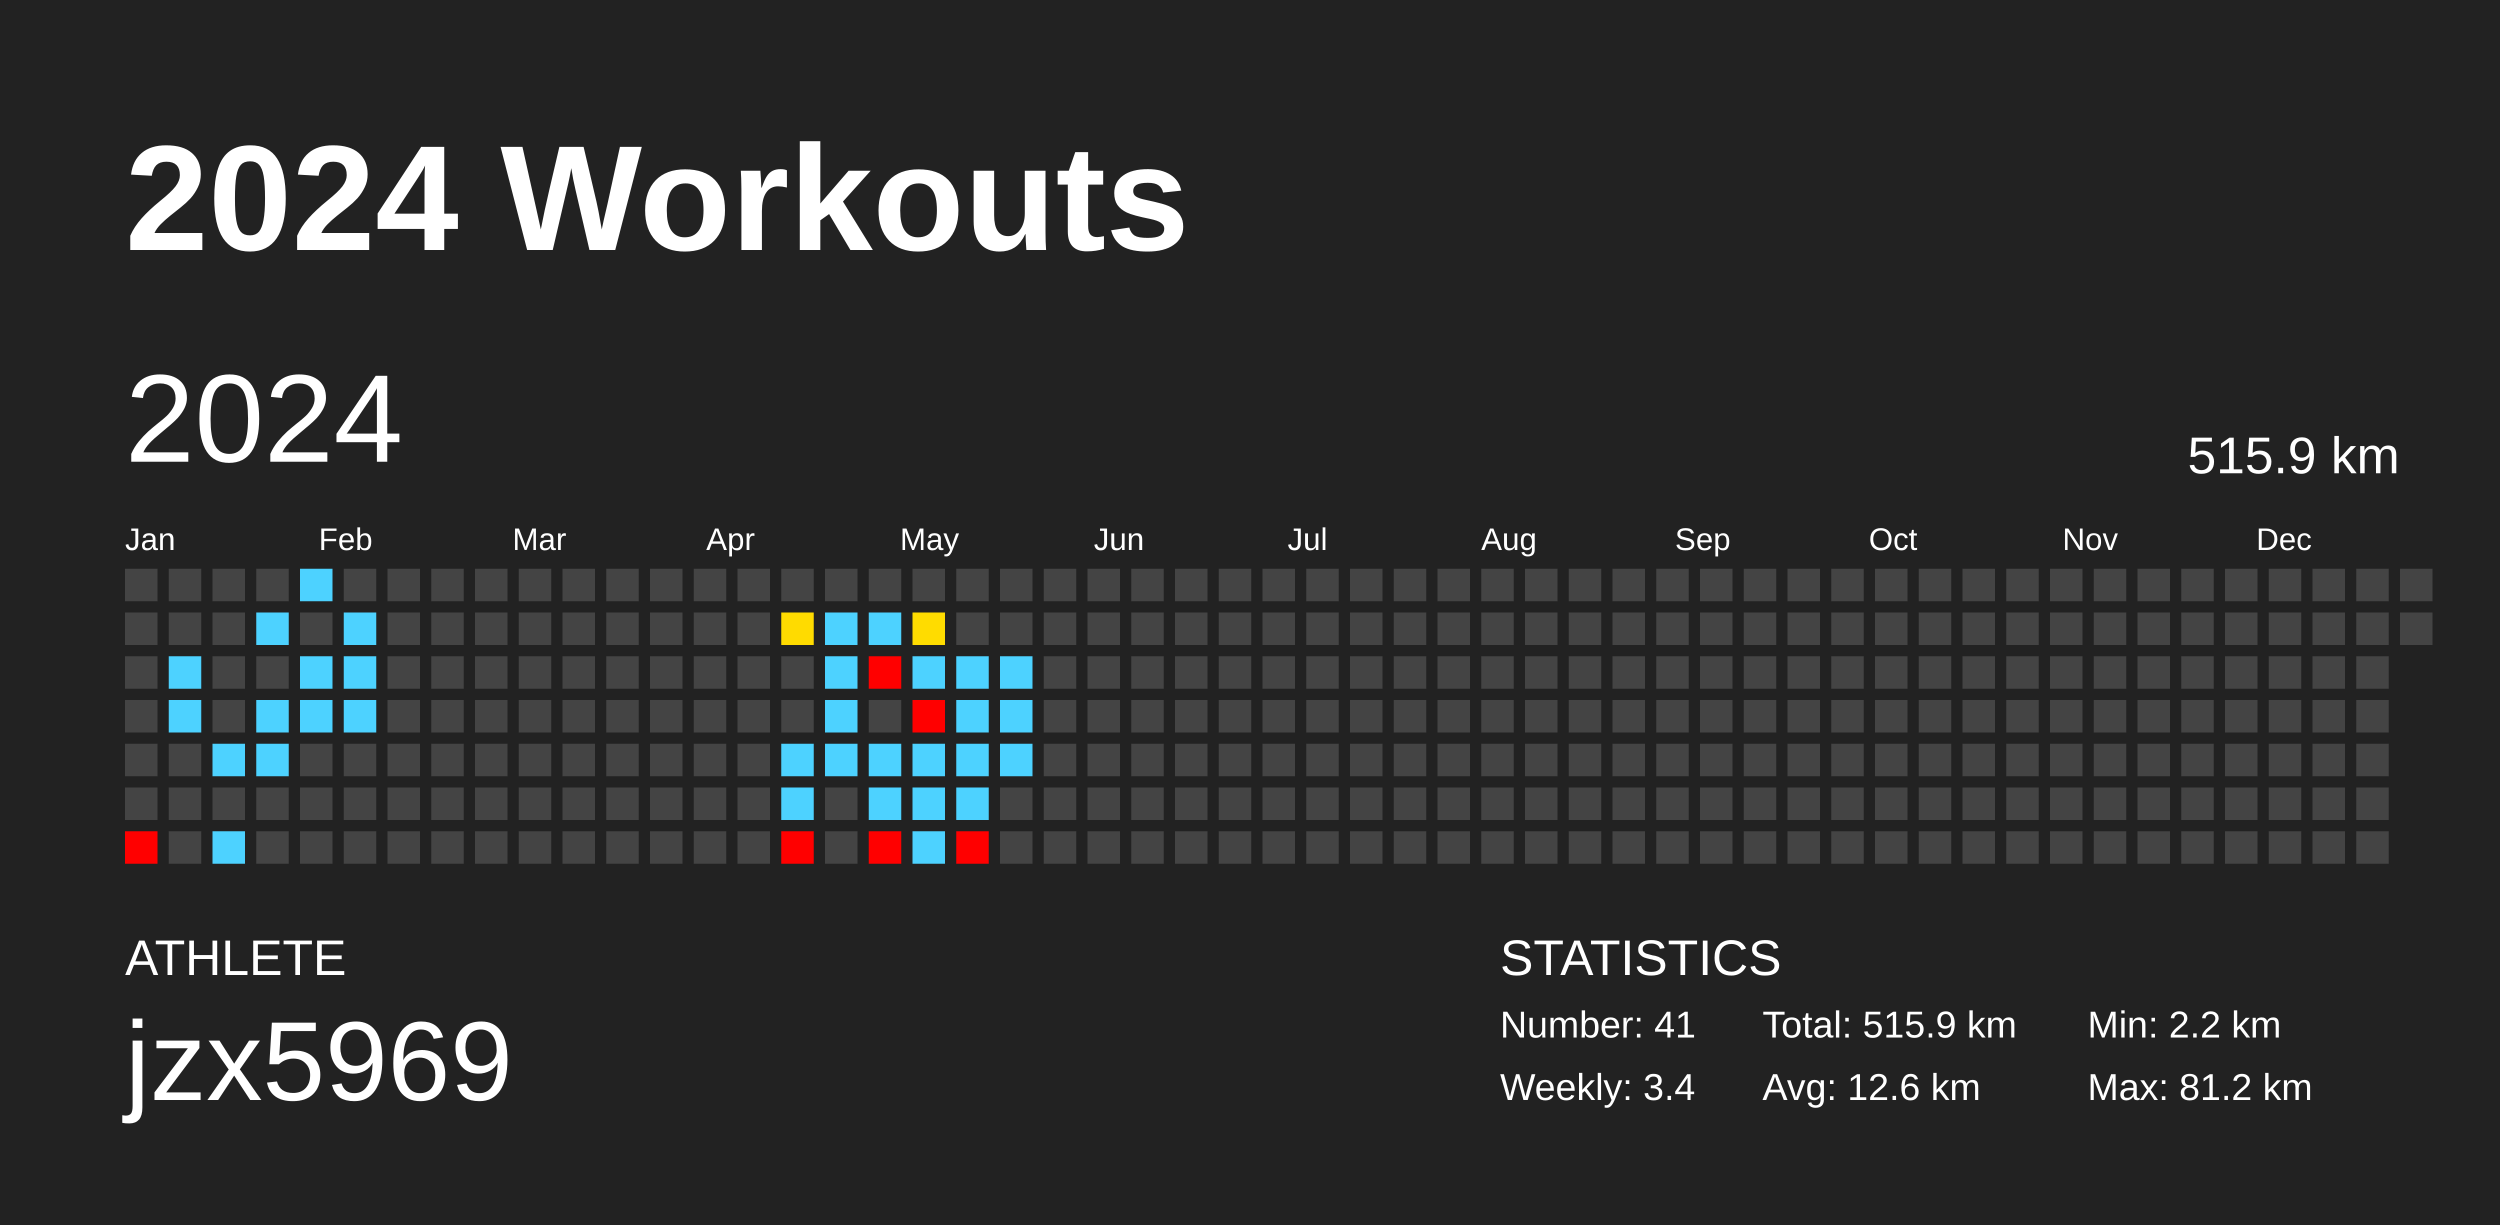
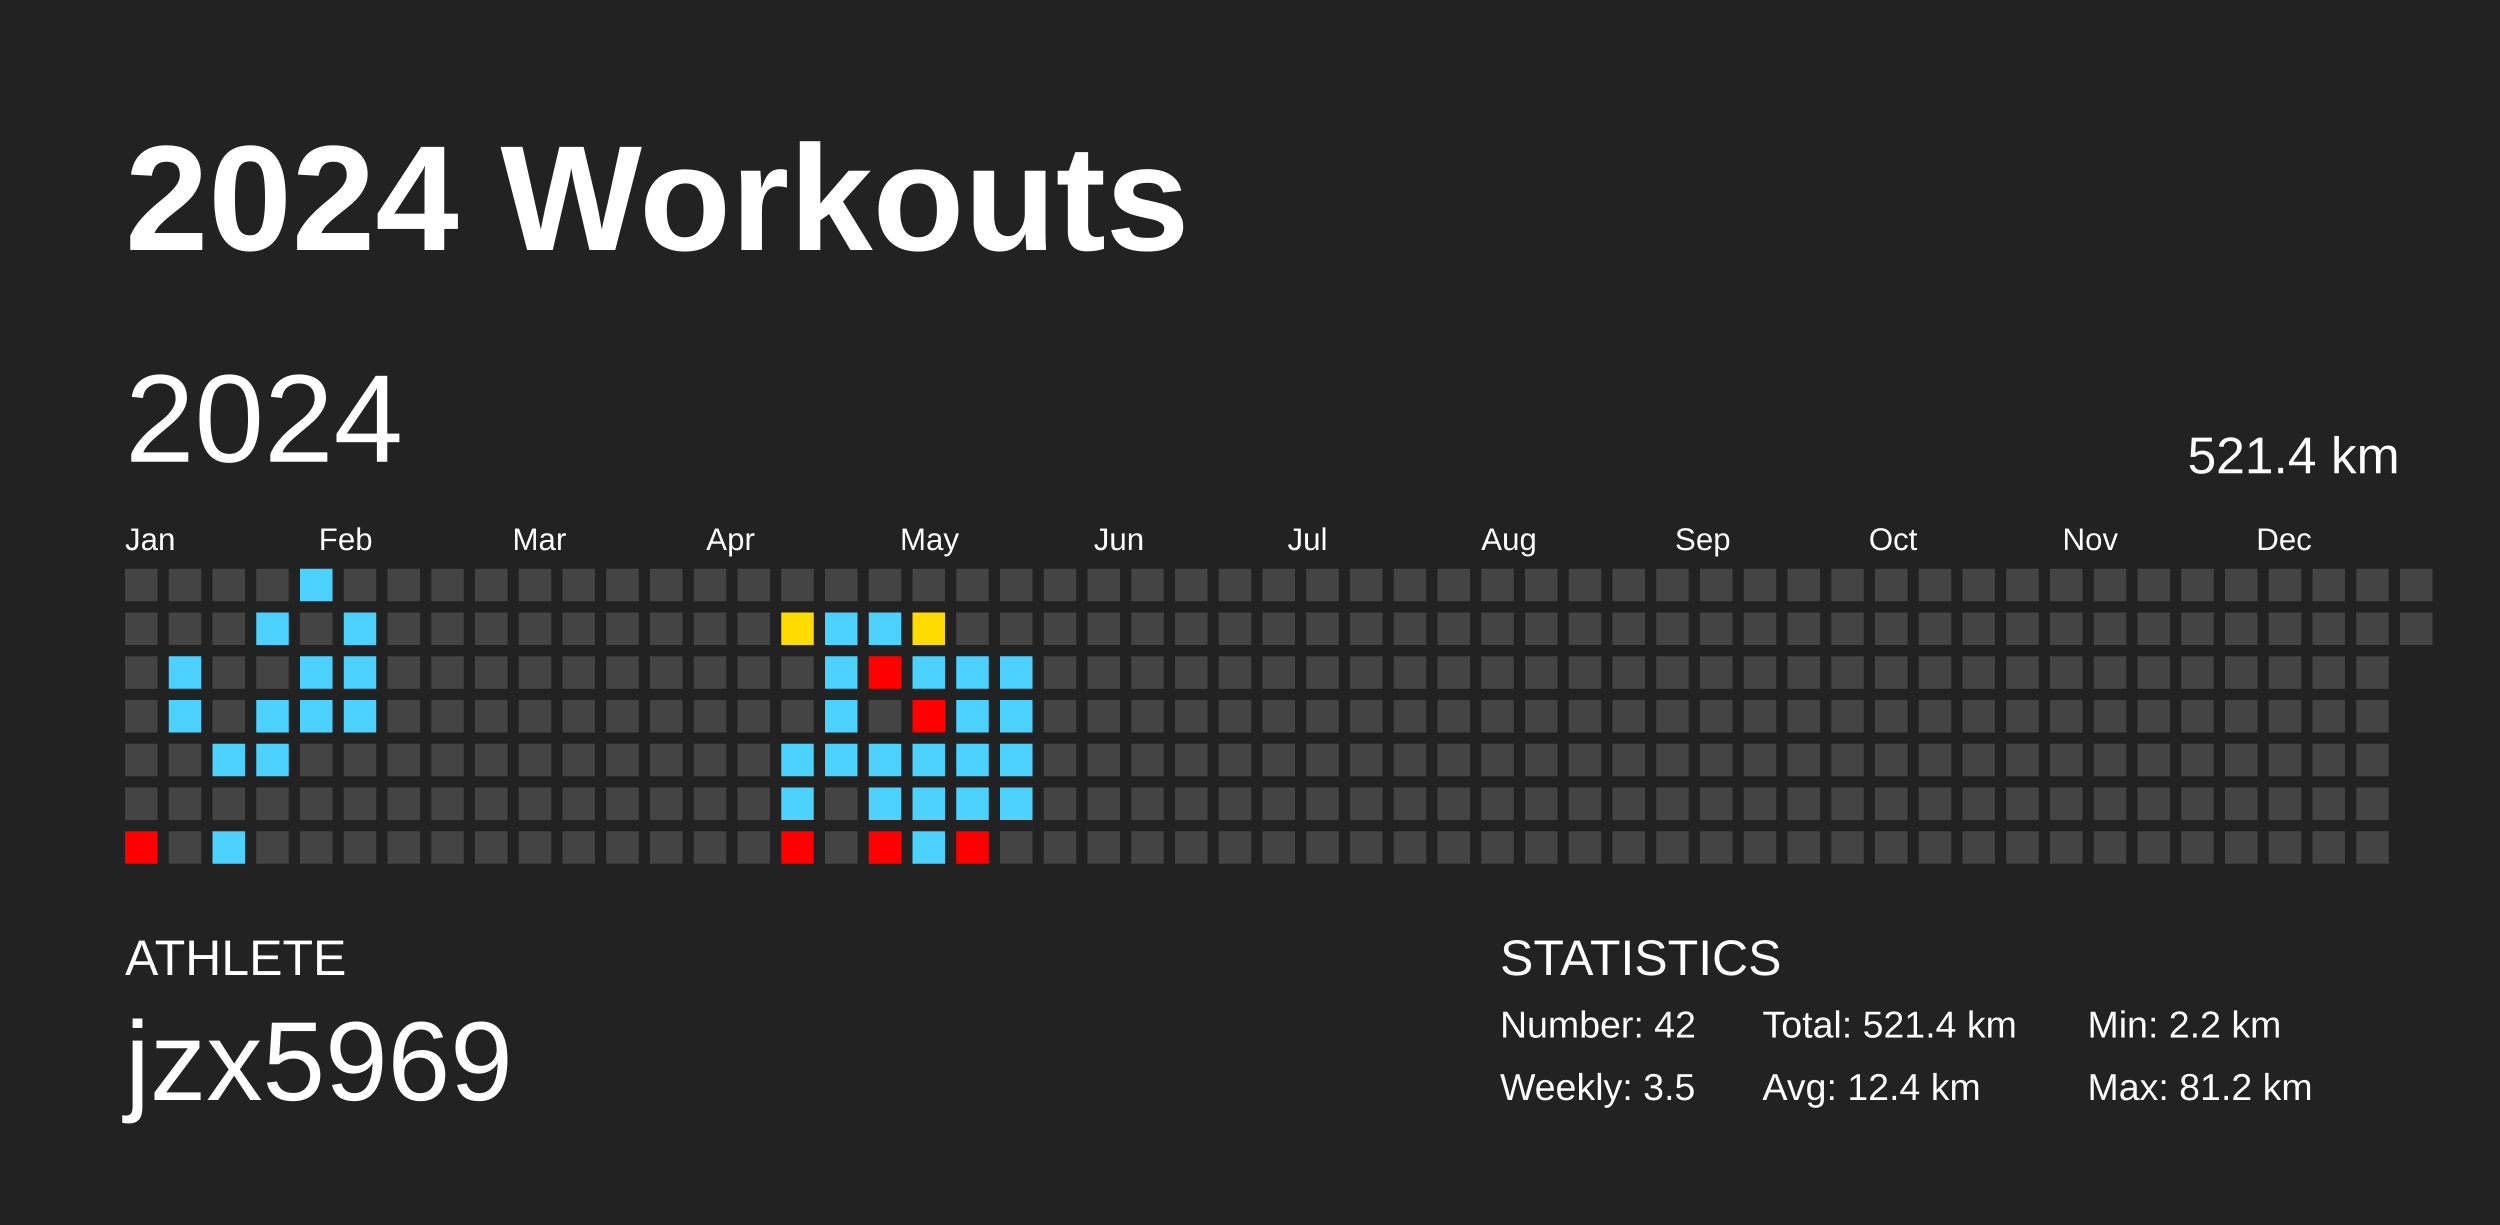
<svg xmlns="http://www.w3.org/2000/svg" baseProfile="full" height="98mm" version="1.1" viewBox="0,0,200,98" width="200mm">
  <defs />
  <rect fill="#222222" height="98" width="200" x="0" y="0" />
  <text fill="#FFFFFF" style="font-size:12px; font-family:Arial; font-weight:bold;" x="10" y="20">2024 Workouts</text>
  <text fill="#FFFFFF" style="font-size:4px; font-family:Arial" x="10" y="78">ATHLETE</text>
  <text fill="#FFFFFF" style="font-size:9px; font-family:Arial" x="10" y="88">jzx5969</text>
  <text fill="#FFFFFF" style="font-size:4px; font-family:Arial" x="120" y="78">STATISTICS</text>
-   <text fill="#FFFFFF" style="font-size:3px; font-family:Arial" x="120" y="83">Number: 41</text>
-   <text fill="#FFFFFF" style="font-size:3px; font-family:Arial" x="120" y="88">Weekly: 3.4</text>
-   <text fill="#FFFFFF" style="font-size:3px; font-family:Arial" x="141" y="83">Total: 515.9 km</text>
-   <text fill="#FFFFFF" style="font-size:3px; font-family:Arial" x="141" y="88">Avg: 12.6 km</text>
+   <text fill="#FFFFFF" style="font-size:3px; font-family:Arial" x="120" y="83">Number: 42</text>
+   <text fill="#FFFFFF" style="font-size:3px; font-family:Arial" x="120" y="88">Weekly: 3.5</text>
+   <text fill="#FFFFFF" style="font-size:3px; font-family:Arial" x="141" y="83">Total: 521.4 km</text>
+   <text fill="#FFFFFF" style="font-size:3px; font-family:Arial" x="141" y="88">Avg: 12.4 km</text>
  <text fill="#FFFFFF" style="font-size:3px; font-family:Arial" x="167" y="83">Min: 2.2 km</text>
  <text fill="#FFFFFF" style="font-size:3px; font-family:Arial" x="167" y="88">Max: 81.2 km</text>
  <text dominant-baseline="hanging" fill="#FFFFFF" style="font-size:10.0px; font-family:Arial;" x="10" y="30">2024</text>
-   <text dominant-baseline="hanging" fill="#FFFFFF" style="font-size:4.125px; font-family:Arial;" x="175" y="35">515.9 km</text>
+   <text dominant-baseline="hanging" fill="#FFFFFF" style="font-size:4.125px; font-family:Arial;" x="175" y="35">521.4 km</text>
  <text fill="#FFFFFF" style="font-size:2.5px; font-family:Arial" x="10.0" y="44">Jan</text>
  <text fill="#FFFFFF" style="font-size:2.5px; font-family:Arial" x="25.5" y="44">Feb</text>
  <text fill="#FFFFFF" style="font-size:2.5px; font-family:Arial" x="41.0" y="44">Mar</text>
  <text fill="#FFFFFF" style="font-size:2.5px; font-family:Arial" x="56.5" y="44">Apr</text>
  <text fill="#FFFFFF" style="font-size:2.5px; font-family:Arial" x="72.0" y="44">May</text>
  <text fill="#FFFFFF" style="font-size:2.5px; font-family:Arial" x="87.5" y="44">Jun</text>
  <text fill="#FFFFFF" style="font-size:2.5px; font-family:Arial" x="103.0" y="44">Jul</text>
  <text fill="#FFFFFF" style="font-size:2.5px; font-family:Arial" x="118.5" y="44">Aug</text>
  <text fill="#FFFFFF" style="font-size:2.5px; font-family:Arial" x="134.0" y="44">Sep</text>
  <text fill="#FFFFFF" style="font-size:2.5px; font-family:Arial" x="149.5" y="44">Oct</text>
  <text fill="#FFFFFF" style="font-size:2.5px; font-family:Arial" x="165.0" y="44">Nov</text>
  <text fill="#FFFFFF" style="font-size:2.5px; font-family:Arial" x="180.5" y="44">Dec</text>
  <rect fill="#444444" height="2.6" width="2.6" x="10.0" y="45.5" />
  <rect fill="#444444" height="2.6" width="2.6" x="10.0" y="49.0" />
  <rect fill="#444444" height="2.6" width="2.6" x="10.0" y="52.5" />
  <rect fill="#444444" height="2.6" width="2.6" x="10.0" y="56.0" />
  <rect fill="#444444" height="2.6" width="2.6" x="10.0" y="59.5" />
  <rect fill="#444444" height="2.6" width="2.6" x="10.0" y="63.0" />
  <rect fill="red" height="2.6" width="2.6" x="10.0" y="66.5" />
  <rect fill="#444444" height="2.6" width="2.6" x="13.5" y="45.5" />
  <rect fill="#444444" height="2.6" width="2.6" x="13.5" y="49.0" />
  <rect fill="#4dd2ff" height="2.6" width="2.6" x="13.5" y="52.5" />
  <rect fill="#4dd2ff" height="2.6" width="2.6" x="13.5" y="56.0" />
  <rect fill="#444444" height="2.6" width="2.6" x="13.5" y="59.5" />
  <rect fill="#444444" height="2.6" width="2.6" x="13.5" y="63.0" />
  <rect fill="#444444" height="2.6" width="2.6" x="13.5" y="66.5" />
  <rect fill="#444444" height="2.6" width="2.6" x="17.0" y="45.5" />
  <rect fill="#444444" height="2.6" width="2.6" x="17.0" y="49.0" />
  <rect fill="#444444" height="2.6" width="2.6" x="17.0" y="52.5" />
  <rect fill="#444444" height="2.6" width="2.6" x="17.0" y="56.0" />
  <rect fill="#4dd2ff" height="2.6" width="2.6" x="17.0" y="59.5" />
  <rect fill="#444444" height="2.6" width="2.6" x="17.0" y="63.0" />
  <rect fill="#4dd2ff" height="2.6" width="2.6" x="17.0" y="66.5" />
  <rect fill="#444444" height="2.6" width="2.6" x="20.5" y="45.5" />
  <rect fill="#4dd2ff" height="2.6" width="2.6" x="20.5" y="49.0" />
  <rect fill="#444444" height="2.6" width="2.6" x="20.5" y="52.5" />
  <rect fill="#4dd2ff" height="2.6" width="2.6" x="20.5" y="56.0" />
  <rect fill="#4dd2ff" height="2.6" width="2.6" x="20.5" y="59.5" />
  <rect fill="#444444" height="2.6" width="2.6" x="20.5" y="63.0" />
  <rect fill="#444444" height="2.6" width="2.6" x="20.5" y="66.5" />
  <rect fill="#4dd2ff" height="2.6" width="2.6" x="24.0" y="45.5" />
  <rect fill="#444444" height="2.6" width="2.6" x="24.0" y="49.0" />
  <rect fill="#4dd2ff" height="2.6" width="2.6" x="24.0" y="52.5" />
  <rect fill="#4dd2ff" height="2.6" width="2.6" x="24.0" y="56.0" />
  <rect fill="#444444" height="2.6" width="2.6" x="24.0" y="59.5" />
  <rect fill="#444444" height="2.6" width="2.6" x="24.0" y="63.0" />
  <rect fill="#444444" height="2.6" width="2.6" x="24.0" y="66.5" />
  <rect fill="#444444" height="2.6" width="2.6" x="27.5" y="45.5" />
  <rect fill="#4dd2ff" height="2.6" width="2.6" x="27.5" y="49.0" />
  <rect fill="#4dd2ff" height="2.6" width="2.6" x="27.5" y="52.5" />
  <rect fill="#4dd2ff" height="2.6" width="2.6" x="27.5" y="56.0" />
  <rect fill="#444444" height="2.6" width="2.6" x="27.5" y="59.5" />
  <rect fill="#444444" height="2.6" width="2.6" x="27.5" y="63.0" />
  <rect fill="#444444" height="2.6" width="2.6" x="27.5" y="66.5" />
  <rect fill="#444444" height="2.6" width="2.6" x="31.0" y="45.5" />
  <rect fill="#444444" height="2.6" width="2.6" x="31.0" y="49.0" />
  <rect fill="#444444" height="2.6" width="2.6" x="31.0" y="52.5" />
  <rect fill="#444444" height="2.6" width="2.6" x="31.0" y="56.0" />
  <rect fill="#444444" height="2.6" width="2.6" x="31.0" y="59.5" />
  <rect fill="#444444" height="2.6" width="2.6" x="31.0" y="63.0" />
  <rect fill="#444444" height="2.6" width="2.6" x="31.0" y="66.5" />
  <rect fill="#444444" height="2.6" width="2.6" x="34.5" y="45.5" />
  <rect fill="#444444" height="2.6" width="2.6" x="34.5" y="49.0" />
  <rect fill="#444444" height="2.6" width="2.6" x="34.5" y="52.5" />
  <rect fill="#444444" height="2.6" width="2.6" x="34.5" y="56.0" />
  <rect fill="#444444" height="2.6" width="2.6" x="34.5" y="59.5" />
  <rect fill="#444444" height="2.6" width="2.6" x="34.5" y="63.0" />
  <rect fill="#444444" height="2.6" width="2.6" x="34.5" y="66.5" />
  <rect fill="#444444" height="2.6" width="2.6" x="38.0" y="45.5" />
  <rect fill="#444444" height="2.6" width="2.6" x="38.0" y="49.0" />
  <rect fill="#444444" height="2.6" width="2.6" x="38.0" y="52.5" />
  <rect fill="#444444" height="2.6" width="2.6" x="38.0" y="56.0" />
  <rect fill="#444444" height="2.6" width="2.6" x="38.0" y="59.5" />
  <rect fill="#444444" height="2.6" width="2.6" x="38.0" y="63.0" />
  <rect fill="#444444" height="2.6" width="2.6" x="38.0" y="66.5" />
  <rect fill="#444444" height="2.6" width="2.6" x="41.5" y="45.5" />
  <rect fill="#444444" height="2.6" width="2.6" x="41.5" y="49.0" />
  <rect fill="#444444" height="2.6" width="2.6" x="41.5" y="52.5" />
  <rect fill="#444444" height="2.6" width="2.6" x="41.5" y="56.0" />
  <rect fill="#444444" height="2.6" width="2.6" x="41.5" y="59.5" />
  <rect fill="#444444" height="2.6" width="2.6" x="41.5" y="63.0" />
  <rect fill="#444444" height="2.6" width="2.6" x="41.5" y="66.5" />
  <rect fill="#444444" height="2.6" width="2.6" x="45.0" y="45.5" />
  <rect fill="#444444" height="2.6" width="2.6" x="45.0" y="49.0" />
  <rect fill="#444444" height="2.6" width="2.6" x="45.0" y="52.5" />
  <rect fill="#444444" height="2.6" width="2.6" x="45.0" y="56.0" />
  <rect fill="#444444" height="2.6" width="2.6" x="45.0" y="59.5" />
  <rect fill="#444444" height="2.6" width="2.6" x="45.0" y="63.0" />
  <rect fill="#444444" height="2.6" width="2.6" x="45.0" y="66.5" />
  <rect fill="#444444" height="2.6" width="2.6" x="48.5" y="45.5" />
  <rect fill="#444444" height="2.6" width="2.6" x="48.5" y="49.0" />
  <rect fill="#444444" height="2.6" width="2.6" x="48.5" y="52.5" />
  <rect fill="#444444" height="2.6" width="2.6" x="48.5" y="56.0" />
  <rect fill="#444444" height="2.6" width="2.6" x="48.5" y="59.5" />
  <rect fill="#444444" height="2.6" width="2.6" x="48.5" y="63.0" />
  <rect fill="#444444" height="2.6" width="2.6" x="48.5" y="66.5" />
  <rect fill="#444444" height="2.6" width="2.6" x="52.0" y="45.5" />
  <rect fill="#444444" height="2.6" width="2.6" x="52.0" y="49.0" />
  <rect fill="#444444" height="2.6" width="2.6" x="52.0" y="52.5" />
  <rect fill="#444444" height="2.6" width="2.6" x="52.0" y="56.0" />
  <rect fill="#444444" height="2.6" width="2.6" x="52.0" y="59.5" />
  <rect fill="#444444" height="2.6" width="2.6" x="52.0" y="63.0" />
  <rect fill="#444444" height="2.6" width="2.6" x="52.0" y="66.5" />
  <rect fill="#444444" height="2.6" width="2.6" x="55.5" y="45.5" />
  <rect fill="#444444" height="2.6" width="2.6" x="55.5" y="49.0" />
  <rect fill="#444444" height="2.6" width="2.6" x="55.5" y="52.5" />
  <rect fill="#444444" height="2.6" width="2.6" x="55.5" y="56.0" />
  <rect fill="#444444" height="2.6" width="2.6" x="55.5" y="59.5" />
  <rect fill="#444444" height="2.6" width="2.6" x="55.5" y="63.0" />
  <rect fill="#444444" height="2.6" width="2.6" x="55.5" y="66.5" />
  <rect fill="#444444" height="2.6" width="2.6" x="59.0" y="45.5" />
  <rect fill="#444444" height="2.6" width="2.6" x="59.0" y="49.0" />
  <rect fill="#444444" height="2.6" width="2.6" x="59.0" y="52.5" />
  <rect fill="#444444" height="2.6" width="2.6" x="59.0" y="56.0" />
  <rect fill="#444444" height="2.6" width="2.6" x="59.0" y="59.5" />
  <rect fill="#444444" height="2.6" width="2.6" x="59.0" y="63.0" />
  <rect fill="#444444" height="2.6" width="2.6" x="59.0" y="66.5" />
  <rect fill="#444444" height="2.6" width="2.6" x="62.5" y="45.5" />
  <rect fill="#ffdb00" height="2.6" width="2.6" x="62.5" y="49.0" />
  <rect fill="#444444" height="2.6" width="2.6" x="62.5" y="52.5" />
  <rect fill="#444444" height="2.6" width="2.6" x="62.5" y="56.0" />
  <rect fill="#4dd2ff" height="2.6" width="2.6" x="62.5" y="59.5" />
  <rect fill="#4dd2ff" height="2.6" width="2.6" x="62.5" y="63.0" />
  <rect fill="red" height="2.6" width="2.6" x="62.5" y="66.5" />
  <rect fill="#444444" height="2.6" width="2.6" x="66.0" y="45.5" />
  <rect fill="#4dd2ff" height="2.6" width="2.6" x="66.0" y="49.0" />
  <rect fill="#4dd2ff" height="2.6" width="2.6" x="66.0" y="52.5" />
  <rect fill="#4dd2ff" height="2.6" width="2.6" x="66.0" y="56.0" />
  <rect fill="#4dd2ff" height="2.6" width="2.6" x="66.0" y="59.5" />
  <rect fill="#444444" height="2.6" width="2.6" x="66.0" y="63.0" />
  <rect fill="#444444" height="2.6" width="2.6" x="66.0" y="66.5" />
  <rect fill="#444444" height="2.6" width="2.6" x="69.5" y="45.5" />
  <rect fill="#4dd2ff" height="2.6" width="2.6" x="69.5" y="49.0" />
  <rect fill="red" height="2.6" width="2.6" x="69.5" y="52.5" />
  <rect fill="#444444" height="2.6" width="2.6" x="69.5" y="56.0" />
  <rect fill="#4dd2ff" height="2.6" width="2.6" x="69.5" y="59.5" />
  <rect fill="#4dd2ff" height="2.6" width="2.6" x="69.5" y="63.0" />
  <rect fill="red" height="2.6" width="2.6" x="69.5" y="66.5" />
  <rect fill="#444444" height="2.6" width="2.6" x="73.0" y="45.5" />
  <rect fill="#ffdc00" height="2.6" width="2.6" x="73.0" y="49.0" />
  <rect fill="#4dd2ff" height="2.6" width="2.6" x="73.0" y="52.5" />
  <rect fill="red" height="2.6" width="2.6" x="73.0" y="56.0" />
  <rect fill="#4dd2ff" height="2.6" width="2.6" x="73.0" y="59.5" />
  <rect fill="#4dd2ff" height="2.6" width="2.6" x="73.0" y="63.0" />
  <rect fill="#4dd2ff" height="2.6" width="2.6" x="73.0" y="66.5" />
  <rect fill="#444444" height="2.6" width="2.6" x="76.5" y="45.5" />
  <rect fill="#444444" height="2.6" width="2.6" x="76.5" y="49.0" />
  <rect fill="#4dd2ff" height="2.6" width="2.6" x="76.5" y="52.5" />
  <rect fill="#4dd2ff" height="2.6" width="2.6" x="76.5" y="56.0" />
  <rect fill="#4dd2ff" height="2.6" width="2.6" x="76.5" y="59.5" />
  <rect fill="#4dd2ff" height="2.6" width="2.6" x="76.5" y="63.0" />
  <rect fill="red" height="2.6" width="2.6" x="76.5" y="66.5" />
  <rect fill="#444444" height="2.6" width="2.6" x="80.0" y="45.5" />
  <rect fill="#444444" height="2.6" width="2.6" x="80.0" y="49.0" />
  <rect fill="#4dd2ff" height="2.6" width="2.6" x="80.0" y="52.5" />
  <rect fill="#4dd2ff" height="2.6" width="2.6" x="80.0" y="56.0" />
  <rect fill="#4dd2ff" height="2.6" width="2.6" x="80.0" y="59.5" />
-   <rect fill="#444444" height="2.6" width="2.6" x="80.0" y="63.0" />
+   <rect fill="#4dd2ff" height="2.6" width="2.6" x="80.0" y="63.0" />
  <rect fill="#444444" height="2.6" width="2.6" x="80.0" y="66.5" />
  <rect fill="#444444" height="2.6" width="2.6" x="83.5" y="45.5" />
  <rect fill="#444444" height="2.6" width="2.6" x="83.5" y="49.0" />
  <rect fill="#444444" height="2.6" width="2.6" x="83.5" y="52.5" />
  <rect fill="#444444" height="2.6" width="2.6" x="83.5" y="56.0" />
  <rect fill="#444444" height="2.6" width="2.6" x="83.5" y="59.5" />
  <rect fill="#444444" height="2.6" width="2.6" x="83.5" y="63.0" />
  <rect fill="#444444" height="2.6" width="2.6" x="83.5" y="66.5" />
  <rect fill="#444444" height="2.6" width="2.6" x="87.0" y="45.5" />
  <rect fill="#444444" height="2.6" width="2.6" x="87.0" y="49.0" />
  <rect fill="#444444" height="2.6" width="2.6" x="87.0" y="52.5" />
  <rect fill="#444444" height="2.6" width="2.6" x="87.0" y="56.0" />
  <rect fill="#444444" height="2.6" width="2.6" x="87.0" y="59.5" />
  <rect fill="#444444" height="2.6" width="2.6" x="87.0" y="63.0" />
  <rect fill="#444444" height="2.6" width="2.6" x="87.0" y="66.5" />
  <rect fill="#444444" height="2.6" width="2.6" x="90.5" y="45.5" />
  <rect fill="#444444" height="2.6" width="2.6" x="90.5" y="49.0" />
  <rect fill="#444444" height="2.6" width="2.6" x="90.5" y="52.5" />
  <rect fill="#444444" height="2.6" width="2.6" x="90.5" y="56.0" />
  <rect fill="#444444" height="2.6" width="2.6" x="90.5" y="59.5" />
  <rect fill="#444444" height="2.6" width="2.6" x="90.5" y="63.0" />
  <rect fill="#444444" height="2.6" width="2.6" x="90.5" y="66.5" />
  <rect fill="#444444" height="2.6" width="2.6" x="94.0" y="45.5" />
  <rect fill="#444444" height="2.6" width="2.6" x="94.0" y="49.0" />
  <rect fill="#444444" height="2.6" width="2.6" x="94.0" y="52.5" />
  <rect fill="#444444" height="2.6" width="2.6" x="94.0" y="56.0" />
  <rect fill="#444444" height="2.6" width="2.6" x="94.0" y="59.5" />
  <rect fill="#444444" height="2.6" width="2.6" x="94.0" y="63.0" />
  <rect fill="#444444" height="2.6" width="2.6" x="94.0" y="66.5" />
  <rect fill="#444444" height="2.6" width="2.6" x="97.5" y="45.5" />
  <rect fill="#444444" height="2.6" width="2.6" x="97.5" y="49.0" />
  <rect fill="#444444" height="2.6" width="2.6" x="97.5" y="52.5" />
  <rect fill="#444444" height="2.6" width="2.6" x="97.5" y="56.0" />
  <rect fill="#444444" height="2.6" width="2.6" x="97.5" y="59.5" />
  <rect fill="#444444" height="2.6" width="2.6" x="97.5" y="63.0" />
  <rect fill="#444444" height="2.6" width="2.6" x="97.5" y="66.5" />
  <rect fill="#444444" height="2.6" width="2.6" x="101.0" y="45.5" />
  <rect fill="#444444" height="2.6" width="2.6" x="101.0" y="49.0" />
  <rect fill="#444444" height="2.6" width="2.6" x="101.0" y="52.5" />
  <rect fill="#444444" height="2.6" width="2.6" x="101.0" y="56.0" />
  <rect fill="#444444" height="2.6" width="2.6" x="101.0" y="59.5" />
  <rect fill="#444444" height="2.6" width="2.6" x="101.0" y="63.0" />
  <rect fill="#444444" height="2.6" width="2.6" x="101.0" y="66.5" />
  <rect fill="#444444" height="2.6" width="2.6" x="104.5" y="45.5" />
  <rect fill="#444444" height="2.6" width="2.6" x="104.5" y="49.0" />
  <rect fill="#444444" height="2.6" width="2.6" x="104.5" y="52.5" />
  <rect fill="#444444" height="2.6" width="2.6" x="104.5" y="56.0" />
  <rect fill="#444444" height="2.6" width="2.6" x="104.5" y="59.5" />
  <rect fill="#444444" height="2.6" width="2.6" x="104.5" y="63.0" />
  <rect fill="#444444" height="2.6" width="2.6" x="104.5" y="66.5" />
  <rect fill="#444444" height="2.6" width="2.6" x="108.0" y="45.5" />
  <rect fill="#444444" height="2.6" width="2.6" x="108.0" y="49.0" />
  <rect fill="#444444" height="2.6" width="2.6" x="108.0" y="52.5" />
  <rect fill="#444444" height="2.6" width="2.6" x="108.0" y="56.0" />
  <rect fill="#444444" height="2.6" width="2.6" x="108.0" y="59.5" />
  <rect fill="#444444" height="2.6" width="2.6" x="108.0" y="63.0" />
  <rect fill="#444444" height="2.6" width="2.6" x="108.0" y="66.5" />
  <rect fill="#444444" height="2.6" width="2.6" x="111.5" y="45.5" />
  <rect fill="#444444" height="2.6" width="2.6" x="111.5" y="49.0" />
  <rect fill="#444444" height="2.6" width="2.6" x="111.5" y="52.5" />
  <rect fill="#444444" height="2.6" width="2.6" x="111.5" y="56.0" />
  <rect fill="#444444" height="2.6" width="2.6" x="111.5" y="59.5" />
  <rect fill="#444444" height="2.6" width="2.6" x="111.5" y="63.0" />
  <rect fill="#444444" height="2.6" width="2.6" x="111.5" y="66.5" />
  <rect fill="#444444" height="2.6" width="2.6" x="115.0" y="45.5" />
  <rect fill="#444444" height="2.6" width="2.6" x="115.0" y="49.0" />
  <rect fill="#444444" height="2.6" width="2.6" x="115.0" y="52.5" />
  <rect fill="#444444" height="2.6" width="2.6" x="115.0" y="56.0" />
  <rect fill="#444444" height="2.6" width="2.6" x="115.0" y="59.5" />
  <rect fill="#444444" height="2.6" width="2.6" x="115.0" y="63.0" />
  <rect fill="#444444" height="2.6" width="2.6" x="115.0" y="66.5" />
  <rect fill="#444444" height="2.6" width="2.6" x="118.5" y="45.5" />
  <rect fill="#444444" height="2.6" width="2.6" x="118.5" y="49.0" />
  <rect fill="#444444" height="2.6" width="2.6" x="118.5" y="52.5" />
  <rect fill="#444444" height="2.6" width="2.6" x="118.5" y="56.0" />
  <rect fill="#444444" height="2.6" width="2.6" x="118.5" y="59.5" />
  <rect fill="#444444" height="2.6" width="2.6" x="118.5" y="63.0" />
  <rect fill="#444444" height="2.6" width="2.6" x="118.5" y="66.5" />
  <rect fill="#444444" height="2.6" width="2.6" x="122.0" y="45.5" />
  <rect fill="#444444" height="2.6" width="2.6" x="122.0" y="49.0" />
  <rect fill="#444444" height="2.6" width="2.6" x="122.0" y="52.5" />
  <rect fill="#444444" height="2.6" width="2.6" x="122.0" y="56.0" />
  <rect fill="#444444" height="2.6" width="2.6" x="122.0" y="59.5" />
  <rect fill="#444444" height="2.6" width="2.6" x="122.0" y="63.0" />
  <rect fill="#444444" height="2.6" width="2.6" x="122.0" y="66.5" />
  <rect fill="#444444" height="2.6" width="2.6" x="125.5" y="45.5" />
  <rect fill="#444444" height="2.6" width="2.6" x="125.5" y="49.0" />
  <rect fill="#444444" height="2.6" width="2.6" x="125.5" y="52.5" />
  <rect fill="#444444" height="2.6" width="2.6" x="125.5" y="56.0" />
  <rect fill="#444444" height="2.6" width="2.6" x="125.5" y="59.5" />
  <rect fill="#444444" height="2.6" width="2.6" x="125.5" y="63.0" />
  <rect fill="#444444" height="2.6" width="2.6" x="125.5" y="66.5" />
  <rect fill="#444444" height="2.6" width="2.6" x="129.0" y="45.5" />
  <rect fill="#444444" height="2.6" width="2.6" x="129.0" y="49.0" />
  <rect fill="#444444" height="2.6" width="2.6" x="129.0" y="52.5" />
  <rect fill="#444444" height="2.6" width="2.6" x="129.0" y="56.0" />
  <rect fill="#444444" height="2.6" width="2.6" x="129.0" y="59.5" />
  <rect fill="#444444" height="2.6" width="2.6" x="129.0" y="63.0" />
  <rect fill="#444444" height="2.6" width="2.6" x="129.0" y="66.5" />
  <rect fill="#444444" height="2.6" width="2.6" x="132.5" y="45.5" />
  <rect fill="#444444" height="2.6" width="2.6" x="132.5" y="49.0" />
  <rect fill="#444444" height="2.6" width="2.6" x="132.5" y="52.5" />
  <rect fill="#444444" height="2.6" width="2.6" x="132.5" y="56.0" />
  <rect fill="#444444" height="2.6" width="2.6" x="132.5" y="59.5" />
  <rect fill="#444444" height="2.6" width="2.6" x="132.5" y="63.0" />
  <rect fill="#444444" height="2.6" width="2.6" x="132.5" y="66.5" />
  <rect fill="#444444" height="2.6" width="2.6" x="136.0" y="45.5" />
  <rect fill="#444444" height="2.6" width="2.6" x="136.0" y="49.0" />
  <rect fill="#444444" height="2.6" width="2.6" x="136.0" y="52.5" />
  <rect fill="#444444" height="2.6" width="2.6" x="136.0" y="56.0" />
  <rect fill="#444444" height="2.6" width="2.6" x="136.0" y="59.5" />
  <rect fill="#444444" height="2.6" width="2.6" x="136.0" y="63.0" />
  <rect fill="#444444" height="2.6" width="2.6" x="136.0" y="66.5" />
  <rect fill="#444444" height="2.6" width="2.6" x="139.5" y="45.5" />
  <rect fill="#444444" height="2.6" width="2.6" x="139.5" y="49.0" />
  <rect fill="#444444" height="2.6" width="2.6" x="139.5" y="52.5" />
  <rect fill="#444444" height="2.6" width="2.6" x="139.5" y="56.0" />
  <rect fill="#444444" height="2.6" width="2.6" x="139.5" y="59.5" />
  <rect fill="#444444" height="2.6" width="2.6" x="139.5" y="63.0" />
  <rect fill="#444444" height="2.6" width="2.6" x="139.5" y="66.5" />
  <rect fill="#444444" height="2.6" width="2.6" x="143.0" y="45.5" />
  <rect fill="#444444" height="2.6" width="2.6" x="143.0" y="49.0" />
  <rect fill="#444444" height="2.6" width="2.6" x="143.0" y="52.5" />
  <rect fill="#444444" height="2.6" width="2.6" x="143.0" y="56.0" />
  <rect fill="#444444" height="2.6" width="2.6" x="143.0" y="59.5" />
  <rect fill="#444444" height="2.6" width="2.6" x="143.0" y="63.0" />
  <rect fill="#444444" height="2.6" width="2.6" x="143.0" y="66.5" />
  <rect fill="#444444" height="2.6" width="2.6" x="146.5" y="45.5" />
  <rect fill="#444444" height="2.6" width="2.6" x="146.5" y="49.0" />
  <rect fill="#444444" height="2.6" width="2.6" x="146.5" y="52.5" />
  <rect fill="#444444" height="2.6" width="2.6" x="146.5" y="56.0" />
  <rect fill="#444444" height="2.6" width="2.6" x="146.5" y="59.5" />
  <rect fill="#444444" height="2.6" width="2.6" x="146.5" y="63.0" />
  <rect fill="#444444" height="2.6" width="2.6" x="146.5" y="66.5" />
  <rect fill="#444444" height="2.6" width="2.6" x="150.0" y="45.5" />
  <rect fill="#444444" height="2.6" width="2.6" x="150.0" y="49.0" />
  <rect fill="#444444" height="2.6" width="2.6" x="150.0" y="52.5" />
  <rect fill="#444444" height="2.6" width="2.6" x="150.0" y="56.0" />
  <rect fill="#444444" height="2.6" width="2.6" x="150.0" y="59.5" />
  <rect fill="#444444" height="2.6" width="2.6" x="150.0" y="63.0" />
  <rect fill="#444444" height="2.6" width="2.6" x="150.0" y="66.5" />
  <rect fill="#444444" height="2.6" width="2.6" x="153.5" y="45.5" />
  <rect fill="#444444" height="2.6" width="2.6" x="153.5" y="49.0" />
  <rect fill="#444444" height="2.6" width="2.6" x="153.5" y="52.5" />
  <rect fill="#444444" height="2.6" width="2.6" x="153.5" y="56.0" />
  <rect fill="#444444" height="2.6" width="2.6" x="153.5" y="59.5" />
  <rect fill="#444444" height="2.6" width="2.6" x="153.5" y="63.0" />
  <rect fill="#444444" height="2.6" width="2.6" x="153.5" y="66.5" />
  <rect fill="#444444" height="2.6" width="2.6" x="157.0" y="45.5" />
  <rect fill="#444444" height="2.6" width="2.6" x="157.0" y="49.0" />
  <rect fill="#444444" height="2.6" width="2.6" x="157.0" y="52.5" />
  <rect fill="#444444" height="2.6" width="2.6" x="157.0" y="56.0" />
  <rect fill="#444444" height="2.6" width="2.6" x="157.0" y="59.5" />
  <rect fill="#444444" height="2.6" width="2.6" x="157.0" y="63.0" />
  <rect fill="#444444" height="2.6" width="2.6" x="157.0" y="66.5" />
  <rect fill="#444444" height="2.6" width="2.6" x="160.5" y="45.5" />
  <rect fill="#444444" height="2.6" width="2.6" x="160.5" y="49.0" />
  <rect fill="#444444" height="2.6" width="2.6" x="160.5" y="52.5" />
  <rect fill="#444444" height="2.6" width="2.6" x="160.5" y="56.0" />
  <rect fill="#444444" height="2.6" width="2.6" x="160.5" y="59.5" />
  <rect fill="#444444" height="2.6" width="2.6" x="160.5" y="63.0" />
  <rect fill="#444444" height="2.6" width="2.6" x="160.5" y="66.5" />
  <rect fill="#444444" height="2.6" width="2.6" x="164.0" y="45.5" />
  <rect fill="#444444" height="2.6" width="2.6" x="164.0" y="49.0" />
  <rect fill="#444444" height="2.6" width="2.6" x="164.0" y="52.5" />
  <rect fill="#444444" height="2.6" width="2.6" x="164.0" y="56.0" />
  <rect fill="#444444" height="2.6" width="2.6" x="164.0" y="59.5" />
  <rect fill="#444444" height="2.6" width="2.6" x="164.0" y="63.0" />
  <rect fill="#444444" height="2.6" width="2.6" x="164.0" y="66.5" />
  <rect fill="#444444" height="2.6" width="2.6" x="167.5" y="45.5" />
  <rect fill="#444444" height="2.6" width="2.6" x="167.5" y="49.0" />
  <rect fill="#444444" height="2.6" width="2.6" x="167.5" y="52.5" />
  <rect fill="#444444" height="2.6" width="2.6" x="167.5" y="56.0" />
  <rect fill="#444444" height="2.6" width="2.6" x="167.5" y="59.5" />
  <rect fill="#444444" height="2.6" width="2.6" x="167.5" y="63.0" />
  <rect fill="#444444" height="2.6" width="2.6" x="167.5" y="66.5" />
  <rect fill="#444444" height="2.6" width="2.6" x="171.0" y="45.5" />
  <rect fill="#444444" height="2.6" width="2.6" x="171.0" y="49.0" />
  <rect fill="#444444" height="2.6" width="2.6" x="171.0" y="52.5" />
  <rect fill="#444444" height="2.6" width="2.6" x="171.0" y="56.0" />
  <rect fill="#444444" height="2.6" width="2.6" x="171.0" y="59.5" />
  <rect fill="#444444" height="2.6" width="2.6" x="171.0" y="63.0" />
  <rect fill="#444444" height="2.6" width="2.6" x="171.0" y="66.5" />
  <rect fill="#444444" height="2.6" width="2.6" x="174.5" y="45.5" />
  <rect fill="#444444" height="2.6" width="2.6" x="174.5" y="49.0" />
  <rect fill="#444444" height="2.6" width="2.6" x="174.5" y="52.5" />
  <rect fill="#444444" height="2.6" width="2.6" x="174.5" y="56.0" />
  <rect fill="#444444" height="2.6" width="2.6" x="174.5" y="59.5" />
  <rect fill="#444444" height="2.6" width="2.6" x="174.5" y="63.0" />
  <rect fill="#444444" height="2.6" width="2.6" x="174.5" y="66.5" />
  <rect fill="#444444" height="2.6" width="2.6" x="178.0" y="45.5" />
  <rect fill="#444444" height="2.6" width="2.6" x="178.0" y="49.0" />
  <rect fill="#444444" height="2.6" width="2.6" x="178.0" y="52.5" />
  <rect fill="#444444" height="2.6" width="2.6" x="178.0" y="56.0" />
  <rect fill="#444444" height="2.6" width="2.6" x="178.0" y="59.5" />
  <rect fill="#444444" height="2.6" width="2.6" x="178.0" y="63.0" />
  <rect fill="#444444" height="2.6" width="2.6" x="178.0" y="66.5" />
  <rect fill="#444444" height="2.6" width="2.6" x="181.5" y="45.5" />
  <rect fill="#444444" height="2.6" width="2.6" x="181.5" y="49.0" />
  <rect fill="#444444" height="2.6" width="2.6" x="181.5" y="52.5" />
  <rect fill="#444444" height="2.6" width="2.6" x="181.5" y="56.0" />
  <rect fill="#444444" height="2.6" width="2.6" x="181.5" y="59.5" />
  <rect fill="#444444" height="2.6" width="2.6" x="181.5" y="63.0" />
  <rect fill="#444444" height="2.6" width="2.6" x="181.5" y="66.5" />
  <rect fill="#444444" height="2.6" width="2.6" x="185.0" y="45.5" />
  <rect fill="#444444" height="2.6" width="2.6" x="185.0" y="49.0" />
  <rect fill="#444444" height="2.6" width="2.6" x="185.0" y="52.5" />
  <rect fill="#444444" height="2.6" width="2.6" x="185.0" y="56.0" />
  <rect fill="#444444" height="2.6" width="2.6" x="185.0" y="59.5" />
  <rect fill="#444444" height="2.6" width="2.6" x="185.0" y="63.0" />
  <rect fill="#444444" height="2.6" width="2.6" x="185.0" y="66.5" />
  <rect fill="#444444" height="2.6" width="2.6" x="188.5" y="45.5" />
  <rect fill="#444444" height="2.6" width="2.6" x="188.5" y="49.0" />
  <rect fill="#444444" height="2.6" width="2.6" x="188.5" y="52.5" />
  <rect fill="#444444" height="2.6" width="2.6" x="188.5" y="56.0" />
  <rect fill="#444444" height="2.6" width="2.6" x="188.5" y="59.5" />
  <rect fill="#444444" height="2.6" width="2.6" x="188.5" y="63.0" />
  <rect fill="#444444" height="2.6" width="2.6" x="188.5" y="66.5" />
  <rect fill="#444444" height="2.6" width="2.6" x="192.0" y="45.5" />
  <rect fill="#444444" height="2.6" width="2.6" x="192.0" y="49.0" />
</svg>
